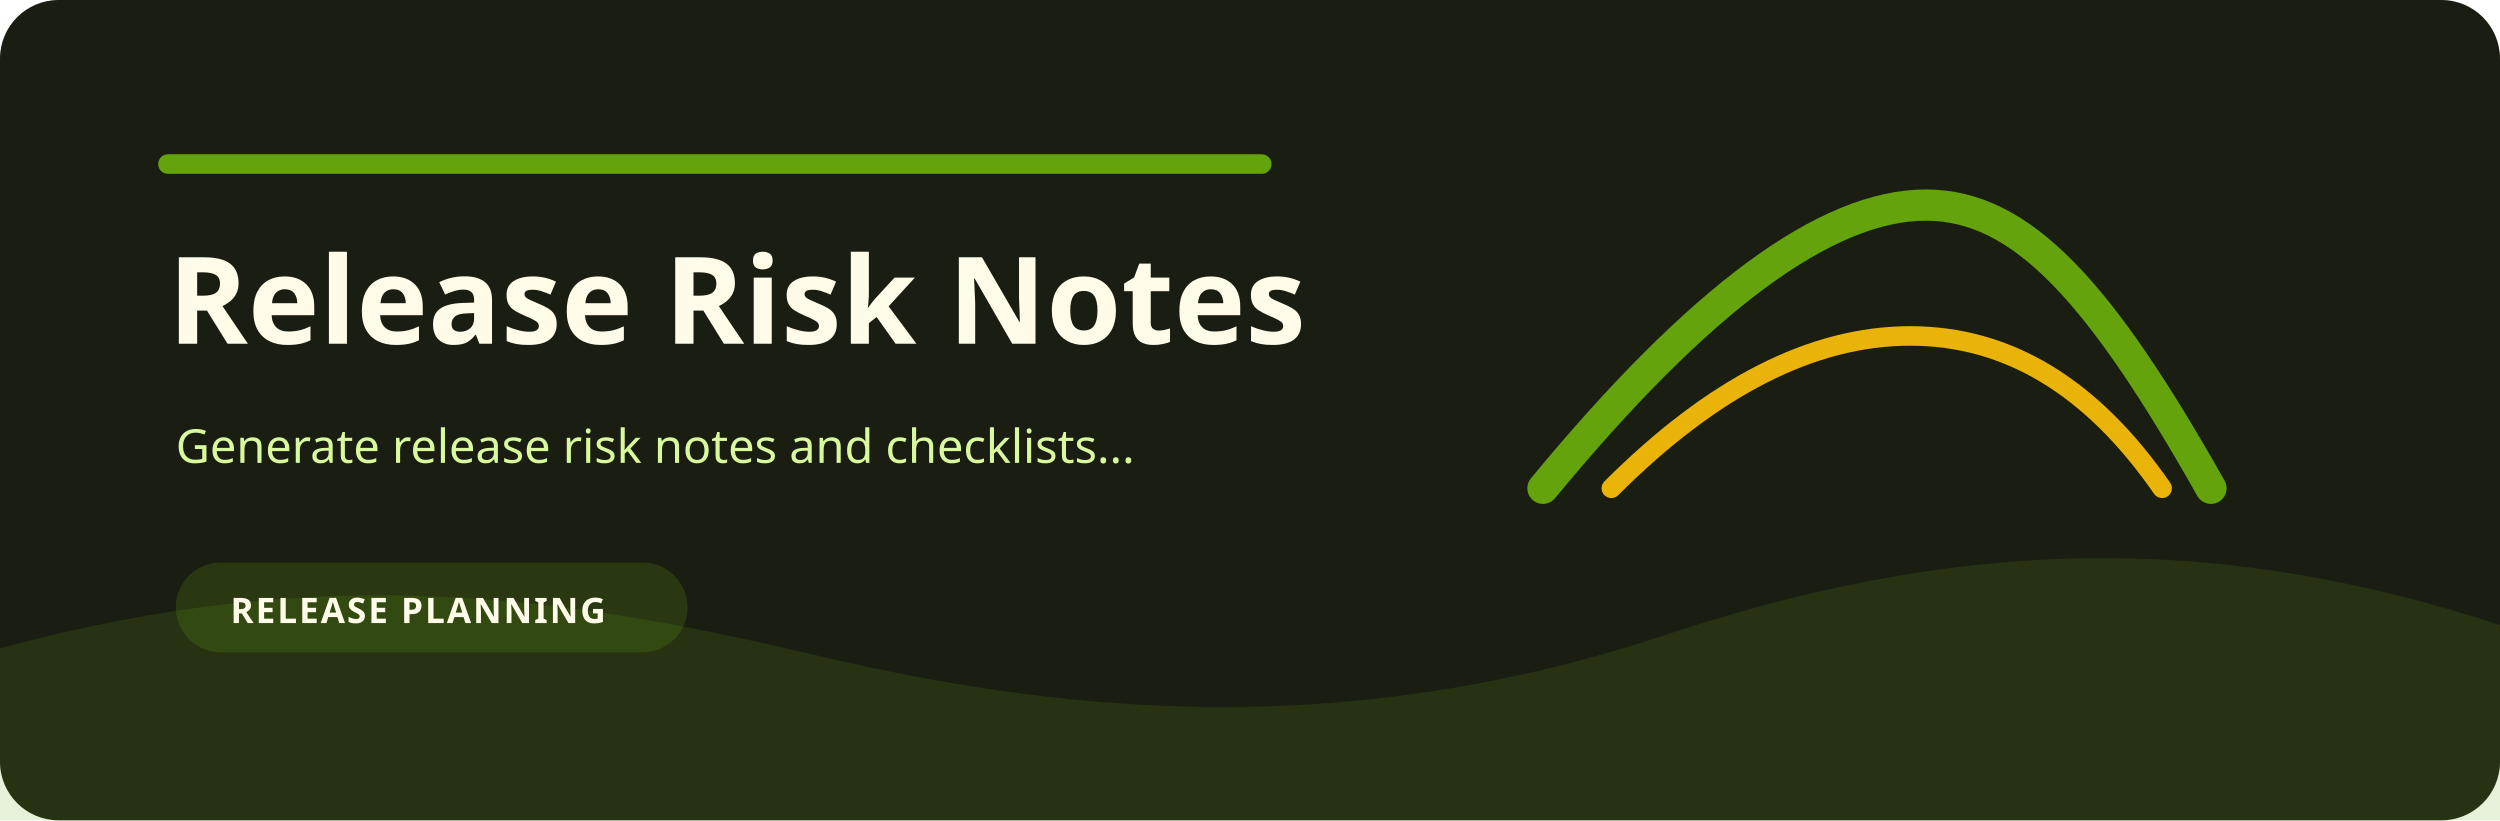
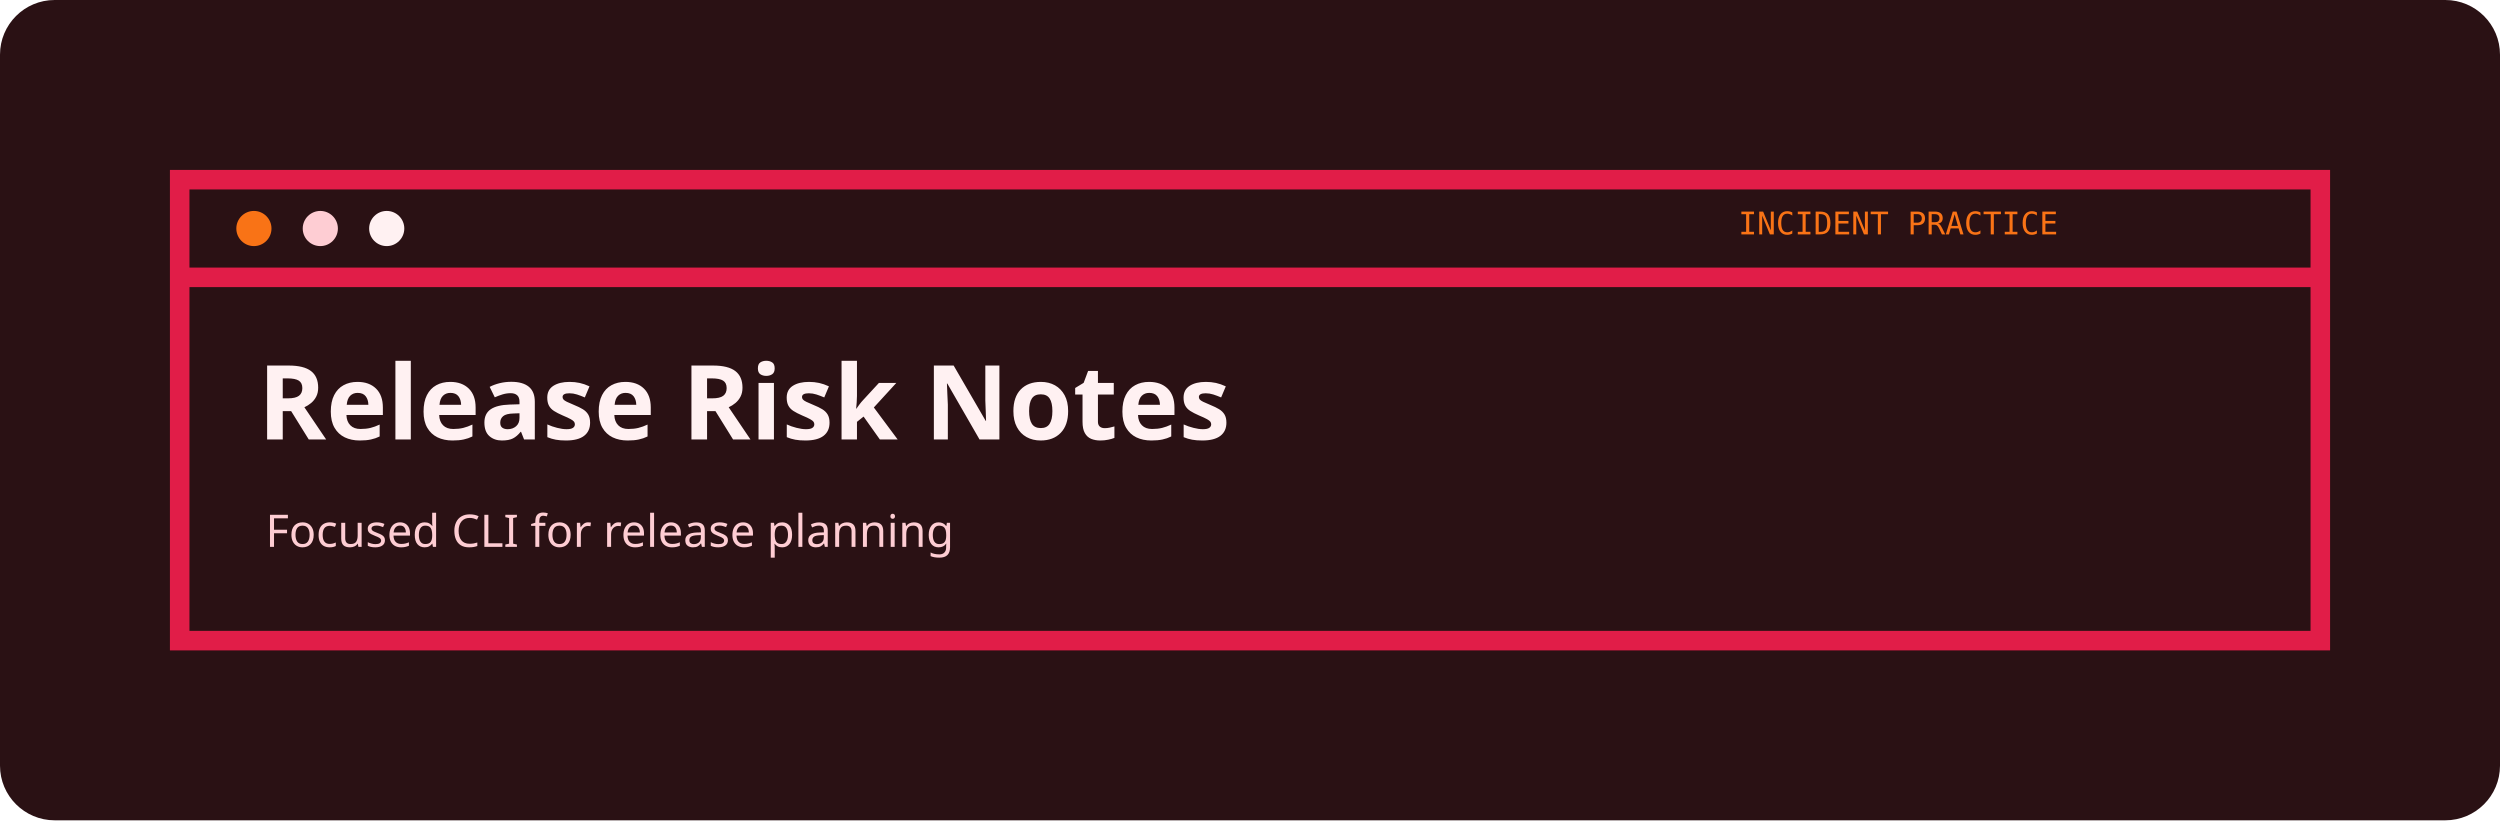
- <svg xmlns="http://www.w3.org/2000/svg" width="1280" height="420" viewBox="0 0 1280 420" fill="none" role="img" aria-label="Release Risk Notes project cover">
-   <rect width="1280" height="420" rx="30" fill="#1a1d12" />
-   <path d="M0 332C168 286 293 306 420 336C560 369 699 376 853 325C1018 270 1148 277 1280 320V420H0V332Z" fill="#65a30d" opacity=".16" />
-   <path d="M86 84h560" stroke="#65a30d" stroke-width="10" stroke-linecap="round" />
-   <text x="86" y="176" fill="#fefce8" font-family="Nunito Sans, ui-sans-serif, system-ui" font-size="62" font-weight="800">Release Risk Notes</text>
-   <text x="90" y="237" fill="#d9f99d" font-family="Nunito Sans, ui-sans-serif, system-ui" font-size="24" font-weight="500">Generate release risk notes and checklists...</text>
-   <rect x="90" y="288" width="262" height="46" rx="23" fill="#65a30d" opacity=".20" />
-   <text x="118" y="319" fill="#fefce8" font-family="Nunito Sans, ui-sans-serif, system-ui" font-size="18" font-weight="800" letter-spacing="1">RELEASE PLANNING</text>
-   <path d="M790 250c80-97 145-145 196-145 49 0 89 44 146 145" fill="none" stroke="#65a30d" stroke-width="16" stroke-linecap="round" />
-   <path d="M825 250c52-52 103-78 153-78 50 0 93 26 129 78" fill="none" stroke="#eab308" stroke-width="10" stroke-linecap="round" />
+ <svg xmlns="http://www.w3.org/2000/svg" width="1280" height="420" viewBox="0 0 1280 420" fill="none" role="img" aria-label="Release Risk Notes cover">
+   <rect width="1280" height="420" rx="28" fill="#2a1114" />
+   <path d="M92 92h1096v236H92z" fill="none" stroke="#e11d48" stroke-width="10" />
+   <path d="M92 142h1096" stroke="#e11d48" stroke-width="10" />
+   <circle cx="130" cy="117" r="9" fill="#f97316" />
+   <circle cx="164" cy="117" r="9" fill="#fecdd3" />
+   <circle cx="198" cy="117" r="9" fill="#fff1f2" />
+   <text x="132" y="225" fill="#fff1f2" font-family="Sora, ui-sans-serif, system-ui" font-size="53" font-weight="800">Release Risk Notes</text>
+   <text x="136" y="280" fill="#fecdd3" font-family="Sora, ui-sans-serif, system-ui" font-size="23">Focused CLI for release planning</text>
+   <text x="890" y="120" fill="#f97316" font-family="ui-monospace, SFMono-Regular, Menlo, monospace" font-size="16">INCIDENT PRACTICE</text>
</svg>
